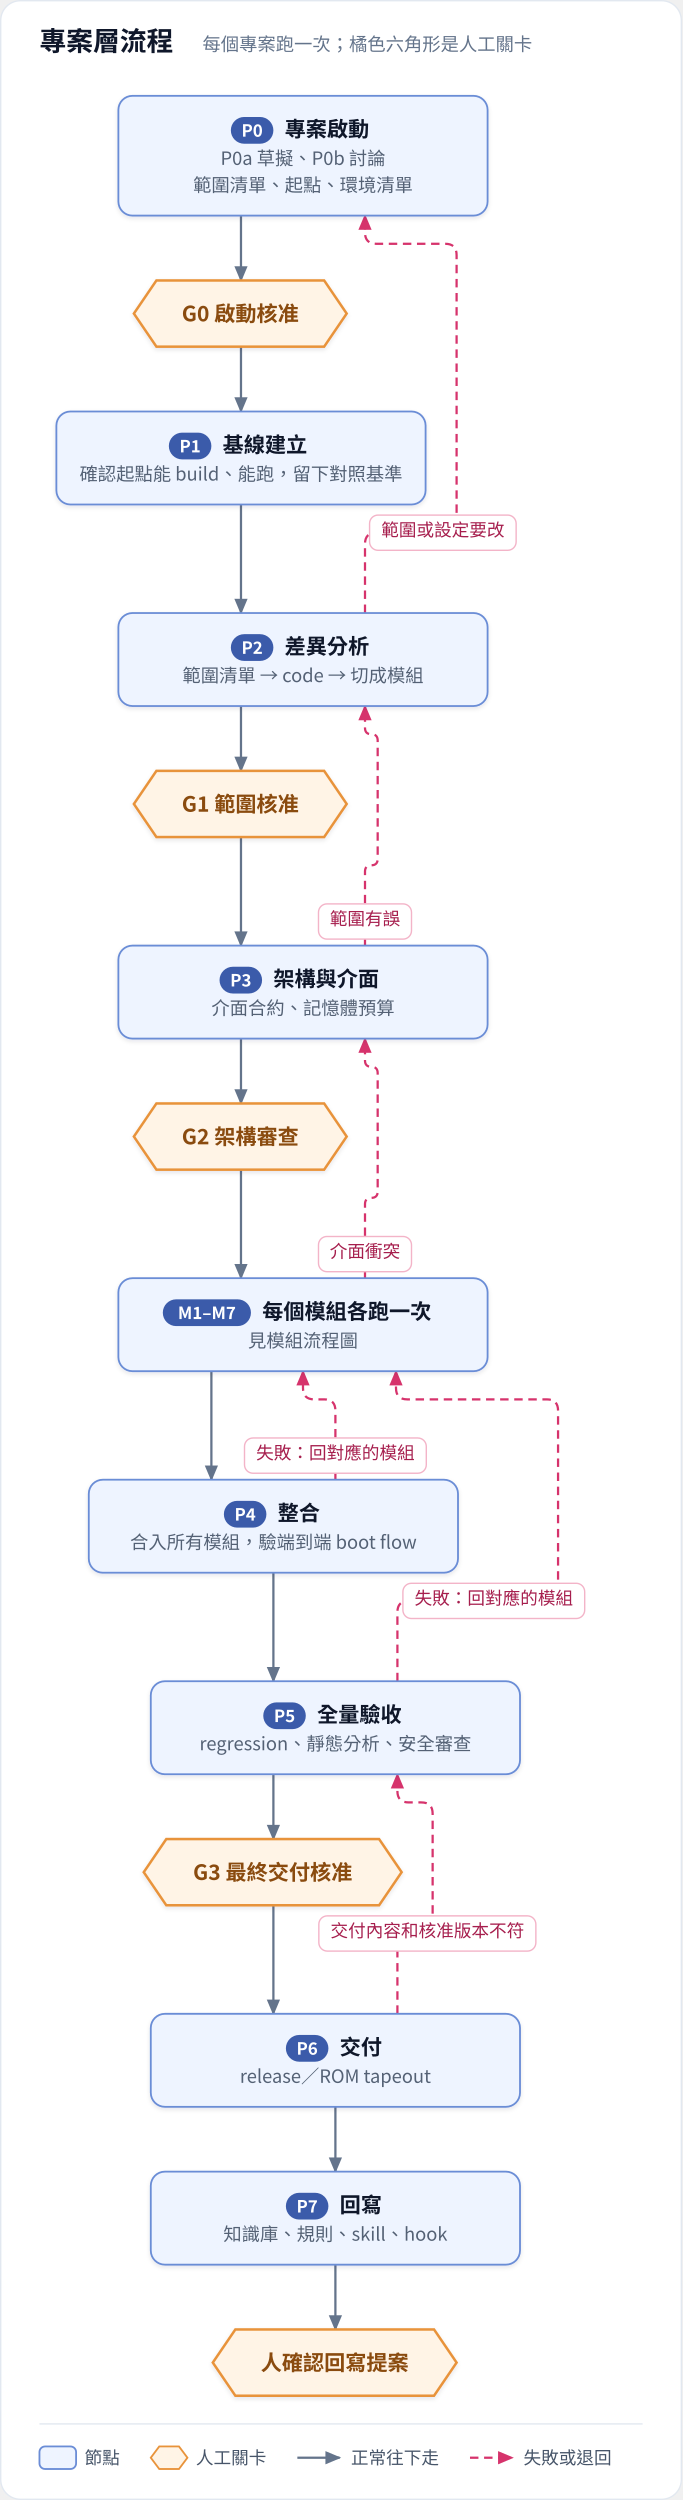
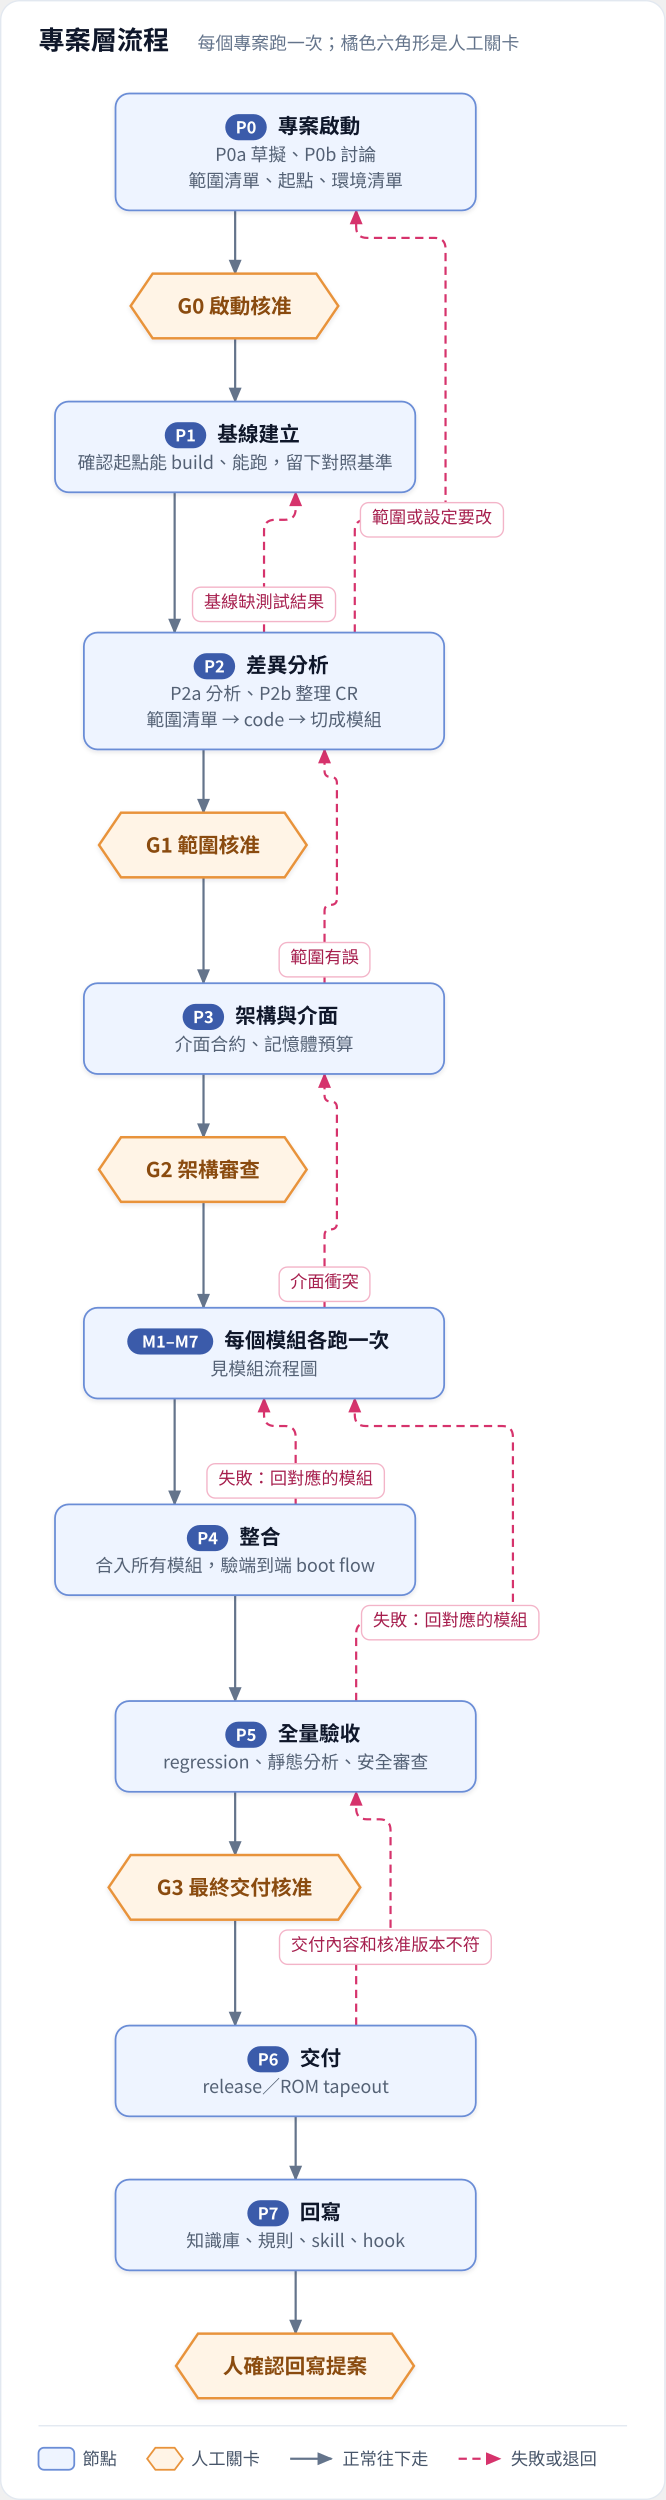
- <svg xmlns="http://www.w3.org/2000/svg" width="484" height="1774" viewBox="0 0 484 1774" font-family="'PingFang TC','Noto Sans TC','Microsoft JhengHei','Noto Sans CJK TC',system-ui,-apple-system,'Segoe UI',sans-serif" role="img" aria-label="專案層流程">
+ <svg xmlns="http://www.w3.org/2000/svg" width="484" height="1818" viewBox="0 0 484 1818" font-family="'PingFang TC','Noto Sans TC','Microsoft JhengHei','Noto Sans CJK TC',system-ui,-apple-system,'Segoe UI',sans-serif" role="img" aria-label="專案層流程">
  <defs>
    <marker id="a-normal" viewBox="0 0 10 10" refX="9" refY="5" markerWidth="7" markerHeight="7" orient="auto-start-reverse">
      <path d="M0,0.8 L10,5 L0,9.2 Z" fill="#64748B" />
    </marker>
    <marker id="a-back" viewBox="0 0 10 10" refX="9" refY="5" markerWidth="7" markerHeight="7" orient="auto-start-reverse">
      <path d="M0,0.8 L10,5 L0,9.2 Z" fill="#D6336C" />
    </marker>
    <marker id="a-wait" viewBox="0 0 10 10" refX="9" refY="5" markerWidth="7" markerHeight="7" orient="auto-start-reverse">
      <path d="M0,0.8 L10,5 L0,9.2 Z" fill="#94A3B8" />
    </marker>
    <marker id="a-strong" viewBox="0 0 10 10" refX="9" refY="5" markerWidth="5" markerHeight="5" orient="auto-start-reverse">
      <path d="M0,0.8 L10,5 L0,9.2 Z" fill="#334155" />
    </marker>
    <filter id="sh" x="-10%" y="-10%" width="120%" height="140%">
      <feDropShadow dx="0" dy="1.5" stdDeviation="1.6" flood-color="#0F172A" flood-opacity="0.10" />
    </filter>
  </defs>
-   <rect x="0.5" y="0.5" width="483" height="1773" rx="14" fill="#FFFFFF" stroke="#E2E8F0" />
+   <rect x="0.5" y="0.5" width="483" height="1817" rx="14" fill="#FFFFFF" stroke="#E2E8F0" />
  <text x="28" y="36" font-size="19" font-weight="700" fill="#0F172A">專案層流程</text>
  <text x="143.65" y="36" font-size="13" fill="#64748B">每個專案跑一次；橘色六角形是人工關卡</text>
-   <line x1="28" y1="1720" x2="456" y2="1720" stroke="#E2E8F0" />
+   <line x1="28" y1="1764" x2="456" y2="1764" stroke="#E2E8F0" />
  <path d="M171,153 L171,199" fill="none" stroke="#64748B" stroke-width="1.6" marker-end="url(#a-normal)" />
  <path d="M171,246 L171,292" fill="none" stroke="#64748B" stroke-width="1.6" marker-end="url(#a-normal)" />
-   <path d="M171,358 L171,435" fill="none" stroke="#64748B" stroke-width="1.6" marker-end="url(#a-normal)" />
-   <path d="M171,501 L171,547" fill="none" stroke="#64748B" stroke-width="1.6" marker-end="url(#a-normal)" />
-   <path d="M171,594 L171,671" fill="none" stroke="#64748B" stroke-width="1.6" marker-end="url(#a-normal)" />
-   <path d="M171,737 L171,783" fill="none" stroke="#64748B" stroke-width="1.6" marker-end="url(#a-normal)" />
-   <path d="M171,830 L171,907" fill="none" stroke="#64748B" stroke-width="1.6" marker-end="url(#a-normal)" />
-   <path d="M150,973 L150,1050" fill="none" stroke="#64748B" stroke-width="1.6" marker-end="url(#a-normal)" />
-   <path d="M194,1116 L194,1193" fill="none" stroke="#64748B" stroke-width="1.6" marker-end="url(#a-normal)" />
-   <path d="M194,1259 L194,1305" fill="none" stroke="#64748B" stroke-width="1.6" marker-end="url(#a-normal)" />
-   <path d="M194,1352 L194,1429" fill="none" stroke="#64748B" stroke-width="1.6" marker-end="url(#a-normal)" />
-   <path d="M238,1495 L238,1541" fill="none" stroke="#64748B" stroke-width="1.6" marker-end="url(#a-normal)" />
-   <path d="M238,1607 L238,1653" fill="none" stroke="#64748B" stroke-width="1.6" marker-end="url(#a-normal)" />
-   <path d="M259,435 L259,386 Q259,378 267,378 L316,378 Q324,378 324,370 L324,181 Q324,173 316,173 L267,173 Q259,173 259,165 L259,153" fill="none" stroke="#D6336C" stroke-width="1.6" stroke-dasharray="6 4" marker-end="url(#a-back)" />
-   <path d="M259,671 L259,618.5 Q259,614 263.5,614 L263.5,614 Q268,614 268,609.5 L268,525.5 Q268,521 263.5,521 L263.5,521 Q259,521 259,516.5 L259,501" fill="none" stroke="#D6336C" stroke-width="1.6" stroke-dasharray="6 4" marker-end="url(#a-back)" />
-   <path d="M259,907 L259,854.5 Q259,850 263.5,850 L263.5,850 Q268,850 268,845.5 L268,761.5 Q268,757 263.5,757 L263.5,757 Q259,757 259,752.5 L259,737" fill="none" stroke="#D6336C" stroke-width="1.6" stroke-dasharray="6 4" marker-end="url(#a-back)" />
-   <path d="M238,1050 L238,1001 Q238,993 230,993 L223,993 Q215,993 215,985 L215,973" fill="none" stroke="#D6336C" stroke-width="1.6" stroke-dasharray="6 4" marker-end="url(#a-back)" />
-   <path d="M282,1193 L282,1144 Q282,1136 290,1136 L388,1136 Q396,1136 396,1128 L396,1001 Q396,993 388,993 L289,993 Q281,993 281,985 L281,973" fill="none" stroke="#D6336C" stroke-width="1.6" stroke-dasharray="6 4" marker-end="url(#a-back)" />
-   <path d="M282,1429 L282,1380 Q282,1372 290,1372 L299,1372 Q307,1372 307,1364 L307,1287 Q307,1279 299,1279 L290,1279 Q282,1279 282,1271 L282,1259" fill="none" stroke="#D6336C" stroke-width="1.6" stroke-dasharray="6 4" marker-end="url(#a-back)" />
+   <path d="M127,358 L127,460" fill="none" stroke="#64748B" stroke-width="1.6" marker-end="url(#a-normal)" />
+   <path d="M148,545 L148,591" fill="none" stroke="#64748B" stroke-width="1.6" marker-end="url(#a-normal)" />
+   <path d="M148,638 L148,715" fill="none" stroke="#64748B" stroke-width="1.6" marker-end="url(#a-normal)" />
+   <path d="M148,781 L148,827" fill="none" stroke="#64748B" stroke-width="1.6" marker-end="url(#a-normal)" />
+   <path d="M148,874 L148,951" fill="none" stroke="#64748B" stroke-width="1.6" marker-end="url(#a-normal)" />
+   <path d="M127,1017 L127,1094" fill="none" stroke="#64748B" stroke-width="1.6" marker-end="url(#a-normal)" />
+   <path d="M171,1160 L171,1237" fill="none" stroke="#64748B" stroke-width="1.6" marker-end="url(#a-normal)" />
+   <path d="M171,1303 L171,1349" fill="none" stroke="#64748B" stroke-width="1.6" marker-end="url(#a-normal)" />
+   <path d="M171,1396 L171,1473" fill="none" stroke="#64748B" stroke-width="1.6" marker-end="url(#a-normal)" />
+   <path d="M215,1539 L215,1585" fill="none" stroke="#64748B" stroke-width="1.6" marker-end="url(#a-normal)" />
+   <path d="M215,1651 L215,1697" fill="none" stroke="#64748B" stroke-width="1.6" marker-end="url(#a-normal)" />
+   <path d="M258,460 L258,386 Q258,378 266,378 L316,378 Q324,378 324,370 L324,181 Q324,173 316,173 L267,173 Q259,173 259,165 L259,153" fill="none" stroke="#D6336C" stroke-width="1.6" stroke-dasharray="6 4" marker-end="url(#a-back)" />
+   <path d="M192,460 L192,386 Q192,378 200,378 L207,378 Q215,378 215,370 L215,358" fill="none" stroke="#D6336C" stroke-width="1.6" stroke-dasharray="6 4" marker-end="url(#a-back)" />
+   <path d="M236,715 L236,662.5 Q236,658 240.5,658 L240.5,658 Q245,658 245,653.5 L245,569.5 Q245,565 240.5,565 L240.5,565 Q236,565 236,560.5 L236,545" fill="none" stroke="#D6336C" stroke-width="1.6" stroke-dasharray="6 4" marker-end="url(#a-back)" />
+   <path d="M236,951 L236,898.5 Q236,894 240.5,894 L240.5,894 Q245,894 245,889.5 L245,805.5 Q245,801 240.5,801 L240.5,801 Q236,801 236,796.5 L236,781" fill="none" stroke="#D6336C" stroke-width="1.6" stroke-dasharray="6 4" marker-end="url(#a-back)" />
+   <path d="M215,1094 L215,1045 Q215,1037 207,1037 L200,1037 Q192,1037 192,1029 L192,1017" fill="none" stroke="#D6336C" stroke-width="1.6" stroke-dasharray="6 4" marker-end="url(#a-back)" />
+   <path d="M259,1237 L259,1188 Q259,1180 267,1180 L365,1180 Q373,1180 373,1172 L373,1045 Q373,1037 365,1037 L266,1037 Q258,1037 258,1029 L258,1017" fill="none" stroke="#D6336C" stroke-width="1.6" stroke-dasharray="6 4" marker-end="url(#a-back)" />
+   <path d="M259,1473 L259,1424 Q259,1416 267,1416 L276,1416 Q284,1416 284,1408 L284,1331 Q284,1323 276,1323 L267,1323 Q259,1323 259,1315 L259,1303" fill="none" stroke="#D6336C" stroke-width="1.6" stroke-dasharray="6 4" marker-end="url(#a-back)" />
  <rect x="84" y="68" width="262" height="85" rx="10" fill="#EEF4FF" stroke="#6B8DD6" stroke-width="1.3" filter="url(#sh)" />
  <rect x="163.811" y="83" width="30.178" height="19" rx="9.5" fill="#3B5BAA" />
  <text x="178.9" y="97" font-size="12" font-weight="700" fill="#fff" text-anchor="middle">P0</text>
  <text x="201.989" y="97" font-size="15" font-weight="700" fill="#0F172A">專案啟動</text>
  <text x="215" y="117" font-size="13" fill="#475569" text-anchor="middle" opacity="0.92">P0a 草擬、P0b 討論</text>
  <text x="215" y="136" font-size="13" fill="#475569" text-anchor="middle" opacity="0.92">範圍清單、起點、環境清單</text>
  <path d="M111,199 H230 L246,222.5 L230,246 H111 L95,222.5 Z" fill="#FFF4E6" stroke="#E8933B" stroke-width="1.8" filter="url(#sh)" />
  <text x="170.5" y="228" font-size="15" font-weight="700" fill="#8A4B0F" text-anchor="middle">G0 啟動核准</text>
  <rect x="40" y="292" width="262" height="66" rx="10" fill="#EEF4FF" stroke="#6B8DD6" stroke-width="1.3" filter="url(#sh)" />
  <rect x="119.811" y="307" width="30.178" height="19" rx="9.5" fill="#3B5BAA" />
  <text x="134.9" y="321" font-size="12" font-weight="700" fill="#fff" text-anchor="middle">P1</text>
  <text x="157.989" y="321" font-size="15" font-weight="700" fill="#0F172A">基線建立</text>
  <text x="171" y="341" font-size="13" fill="#475569" text-anchor="middle" opacity="0.92">確認起點能 build、能跑，留下對照基準</text>
-   <rect x="84" y="435" width="262" height="66" rx="10" fill="#EEF4FF" stroke="#6B8DD6" stroke-width="1.3" filter="url(#sh)" />
-   <rect x="163.811" y="450" width="30.178" height="19" rx="9.5" fill="#3B5BAA" />
-   <text x="178.9" y="464" font-size="12" font-weight="700" fill="#fff" text-anchor="middle">P2</text>
-   <text x="201.989" y="464" font-size="15" font-weight="700" fill="#0F172A">差異分析</text>
-   <text x="215" y="484" font-size="13" fill="#475569" text-anchor="middle" opacity="0.92">範圍清單 → code → 切成模組</text>
-   <path d="M111,547 H230 L246,570.5 L230,594 H111 L95,570.5 Z" fill="#FFF4E6" stroke="#E8933B" stroke-width="1.8" filter="url(#sh)" />
-   <text x="170.5" y="576" font-size="15" font-weight="700" fill="#8A4B0F" text-anchor="middle">G1 範圍核准</text>
-   <rect x="84" y="671" width="262" height="66" rx="10" fill="#EEF4FF" stroke="#6B8DD6" stroke-width="1.3" filter="url(#sh)" />
-   <rect x="155.786" y="686" width="30.178" height="19" rx="9.5" fill="#3B5BAA" />
-   <text x="170.875" y="700" font-size="12" font-weight="700" fill="#fff" text-anchor="middle">P3</text>
-   <text x="193.964" y="700" font-size="15" font-weight="700" fill="#0F172A">架構與介面</text>
-   <text x="215" y="720" font-size="13" fill="#475569" text-anchor="middle" opacity="0.92">介面合約、記憶體預算</text>
-   <path d="M111,783 H230 L246,806.5 L230,830 H111 L95,806.5 Z" fill="#FFF4E6" stroke="#E8933B" stroke-width="1.8" filter="url(#sh)" />
-   <text x="170.5" y="812" font-size="15" font-weight="700" fill="#8A4B0F" text-anchor="middle">G2 架構審查</text>
-   <rect x="84" y="907" width="262" height="66" rx="10" fill="#EEF4FF" stroke="#6B8DD6" stroke-width="1.3" filter="url(#sh)" />
-   <rect x="115.532" y="922" width="62.535" height="19" rx="9.5" fill="#3B5BAA" />
-   <text x="146.8" y="936" font-size="12" font-weight="700" fill="#fff" text-anchor="middle">M1–M7</text>
-   <text x="186.068" y="936" font-size="15" font-weight="700" fill="#0F172A">每個模組各跑一次</text>
-   <text x="215" y="956" font-size="13" fill="#475569" text-anchor="middle" opacity="0.92">見模組流程圖</text>
-   <rect x="63" y="1050" width="262" height="66" rx="10" fill="#EEF4FF" stroke="#6B8DD6" stroke-width="1.3" filter="url(#sh)" />
-   <rect x="158.861" y="1065" width="30.178" height="19" rx="9.5" fill="#3B5BAA" />
-   <text x="173.95" y="1079" font-size="12" font-weight="700" fill="#fff" text-anchor="middle">P4</text>
-   <text x="197.039" y="1079" font-size="15" font-weight="700" fill="#0F172A">整合</text>
-   <text x="194" y="1099" font-size="13" fill="#475569" text-anchor="middle" opacity="0.92">合入所有模組，驗端到端 boot flow</text>
-   <rect x="107" y="1193" width="262" height="66" rx="10" fill="#EEF4FF" stroke="#6B8DD6" stroke-width="1.3" filter="url(#sh)" />
-   <rect x="186.811" y="1208" width="30.178" height="19" rx="9.5" fill="#3B5BAA" />
-   <text x="201.9" y="1222" font-size="12" font-weight="700" fill="#fff" text-anchor="middle">P5</text>
-   <text x="224.989" y="1222" font-size="15" font-weight="700" fill="#0F172A">全量驗收</text>
-   <text x="238" y="1242" font-size="13" fill="#475569" text-anchor="middle" opacity="0.92">regression、靜態分析、安全審查</text>
-   <path d="M118,1305 H269 L285,1328.5 L269,1352 H118 L102,1328.5 Z" fill="#FFF4E6" stroke="#E8933B" stroke-width="1.8" filter="url(#sh)" />
-   <text x="193.5" y="1334" font-size="15" font-weight="700" fill="#8A4B0F" text-anchor="middle">G3 最終交付核准</text>
-   <rect x="107" y="1429" width="262" height="66" rx="10" fill="#EEF4FF" stroke="#6B8DD6" stroke-width="1.3" filter="url(#sh)" />
-   <rect x="202.861" y="1444" width="30.178" height="19" rx="9.5" fill="#3B5BAA" />
-   <text x="217.95" y="1458" font-size="12" font-weight="700" fill="#fff" text-anchor="middle">P6</text>
-   <text x="241.039" y="1458" font-size="15" font-weight="700" fill="#0F172A">交付</text>
-   <text x="238" y="1478" font-size="13" fill="#475569" text-anchor="middle" opacity="0.92">release／ROM tapeout</text>
-   <rect x="107" y="1541" width="262" height="66" rx="10" fill="#EEF4FF" stroke="#6B8DD6" stroke-width="1.3" filter="url(#sh)" />
-   <rect x="202.861" y="1556" width="30.178" height="19" rx="9.5" fill="#3B5BAA" />
-   <text x="217.95" y="1570" font-size="12" font-weight="700" fill="#fff" text-anchor="middle">P7</text>
-   <text x="241.039" y="1570" font-size="15" font-weight="700" fill="#0F172A">回寫</text>
-   <text x="238" y="1590" font-size="13" fill="#475569" text-anchor="middle" opacity="0.92">知識庫、規則、skill、hook</text>
-   <path d="M167,1653 H308 L324,1676.5 L308,1700 H167 L151,1676.5 Z" fill="#FFF4E6" stroke="#E8933B" stroke-width="1.8" filter="url(#sh)" />
-   <text x="237.5" y="1682" font-size="15" font-weight="700" fill="#8A4B0F" text-anchor="middle">人確認回寫提案</text>
-   <rect x="262.25" y="365.5" width="104" height="25" rx="6" fill="#FFFFFF" stroke="#F3B4C8" />
-   <text x="314.25" y="380.5" font-size="12.5" fill="#A61E4D" text-anchor="middle">範圍或設定要改</text>
-   <rect x="226" y="641.4" width="66" height="25" rx="6" fill="#FFFFFF" stroke="#F3B4C8" />
-   <text x="259" y="656.4" font-size="12.5" fill="#A61E4D" text-anchor="middle">範圍有誤</text>
-   <rect x="226" y="877.4" width="66" height="25" rx="6" fill="#FFFFFF" stroke="#F3B4C8" />
-   <text x="259" y="892.4" font-size="12.5" fill="#A61E4D" text-anchor="middle">介面衝突</text>
-   <rect x="173.5" y="1020.4" width="129" height="25" rx="6" fill="#FFFFFF" stroke="#F3B4C8" />
-   <text x="238" y="1035.4" font-size="12.5" fill="#A61E4D" text-anchor="middle">失敗：回對應的模組</text>
-   <rect x="285.9" y="1123.5" width="129" height="25" rx="6" fill="#FFFFFF" stroke="#F3B4C8" />
-   <text x="350.4" y="1138.5" font-size="12.5" fill="#A61E4D" text-anchor="middle">失敗：回對應的模組</text>
-   <rect x="226.25" y="1359.5" width="154" height="25" rx="6" fill="#FFFFFF" stroke="#F3B4C8" />
-   <text x="303.25" y="1374.5" font-size="12.5" fill="#A61E4D" text-anchor="middle">交付內容和核准版本不符</text>
-   <rect x="28" y="1736" width="26" height="16" rx="4" fill="#EEF4FF" stroke="#6B8DD6" stroke-width="1.3" />
-   <text x="60" y="1748.5" font-size="12.5" fill="#475569">節點</text>
-   <path d="M113,1736 H127 L133,1744 L127,1752 H113 L107,1744 Z" fill="#FFF4E6" stroke="#E8933B" stroke-width="1.3" />
-   <text x="139" y="1748.5" font-size="12.5" fill="#475569">人工關卡</text>
-   <path d="M211,1744 H241" stroke="#64748B" stroke-width="1.6" marker-end="url(#a-normal)" />
-   <text x="249" y="1748.5" font-size="12.5" fill="#475569">正常往下走</text>
-   <path d="M333.5,1744 H363.5" stroke="#D6336C" stroke-width="1.6" stroke-dasharray="6 4" marker-end="url(#a-back)" />
-   <text x="371.5" y="1748.5" font-size="12.5" fill="#475569">失敗或退回</text>
+   <rect x="61" y="460" width="262" height="85" rx="10" fill="#EEF4FF" stroke="#6B8DD6" stroke-width="1.3" filter="url(#sh)" />
+   <rect x="140.811" y="475" width="30.178" height="19" rx="9.5" fill="#3B5BAA" />
+   <text x="155.9" y="489" font-size="12" font-weight="700" fill="#fff" text-anchor="middle">P2</text>
+   <text x="178.989" y="489" font-size="15" font-weight="700" fill="#0F172A">差異分析</text>
+   <text x="192" y="509" font-size="13" fill="#475569" text-anchor="middle" opacity="0.92">P2a 分析、P2b 整理 CR</text>
+   <text x="192" y="528" font-size="13" fill="#475569" text-anchor="middle" opacity="0.92">範圍清單 → code → 切成模組</text>
+   <path d="M88,591 H207 L223,614.5 L207,638 H88 L72,614.5 Z" fill="#FFF4E6" stroke="#E8933B" stroke-width="1.8" filter="url(#sh)" />
+   <text x="147.5" y="620" font-size="15" font-weight="700" fill="#8A4B0F" text-anchor="middle">G1 範圍核准</text>
+   <rect x="61" y="715" width="262" height="66" rx="10" fill="#EEF4FF" stroke="#6B8DD6" stroke-width="1.3" filter="url(#sh)" />
+   <rect x="132.786" y="730" width="30.178" height="19" rx="9.5" fill="#3B5BAA" />
+   <text x="147.875" y="744" font-size="12" font-weight="700" fill="#fff" text-anchor="middle">P3</text>
+   <text x="170.964" y="744" font-size="15" font-weight="700" fill="#0F172A">架構與介面</text>
+   <text x="192" y="764" font-size="13" fill="#475569" text-anchor="middle" opacity="0.92">介面合約、記憶體預算</text>
+   <path d="M88,827 H207 L223,850.5 L207,874 H88 L72,850.5 Z" fill="#FFF4E6" stroke="#E8933B" stroke-width="1.8" filter="url(#sh)" />
+   <text x="147.5" y="856" font-size="15" font-weight="700" fill="#8A4B0F" text-anchor="middle">G2 架構審查</text>
+   <rect x="61" y="951" width="262" height="66" rx="10" fill="#EEF4FF" stroke="#6B8DD6" stroke-width="1.3" filter="url(#sh)" />
+   <rect x="92.532" y="966" width="62.535" height="19" rx="9.5" fill="#3B5BAA" />
+   <text x="123.8" y="980" font-size="12" font-weight="700" fill="#fff" text-anchor="middle">M1–M7</text>
+   <text x="163.068" y="980" font-size="15" font-weight="700" fill="#0F172A">每個模組各跑一次</text>
+   <text x="192" y="1000" font-size="13" fill="#475569" text-anchor="middle" opacity="0.92">見模組流程圖</text>
+   <rect x="40" y="1094" width="262" height="66" rx="10" fill="#EEF4FF" stroke="#6B8DD6" stroke-width="1.3" filter="url(#sh)" />
+   <rect x="135.861" y="1109" width="30.178" height="19" rx="9.5" fill="#3B5BAA" />
+   <text x="150.95" y="1123" font-size="12" font-weight="700" fill="#fff" text-anchor="middle">P4</text>
+   <text x="174.039" y="1123" font-size="15" font-weight="700" fill="#0F172A">整合</text>
+   <text x="171" y="1143" font-size="13" fill="#475569" text-anchor="middle" opacity="0.92">合入所有模組，驗端到端 boot flow</text>
+   <rect x="84" y="1237" width="262" height="66" rx="10" fill="#EEF4FF" stroke="#6B8DD6" stroke-width="1.3" filter="url(#sh)" />
+   <rect x="163.811" y="1252" width="30.178" height="19" rx="9.5" fill="#3B5BAA" />
+   <text x="178.9" y="1266" font-size="12" font-weight="700" fill="#fff" text-anchor="middle">P5</text>
+   <text x="201.989" y="1266" font-size="15" font-weight="700" fill="#0F172A">全量驗收</text>
+   <text x="215" y="1286" font-size="13" fill="#475569" text-anchor="middle" opacity="0.92">regression、靜態分析、安全審查</text>
+   <path d="M95,1349 H246 L262,1372.5 L246,1396 H95 L79,1372.5 Z" fill="#FFF4E6" stroke="#E8933B" stroke-width="1.8" filter="url(#sh)" />
+   <text x="170.5" y="1378" font-size="15" font-weight="700" fill="#8A4B0F" text-anchor="middle">G3 最終交付核准</text>
+   <rect x="84" y="1473" width="262" height="66" rx="10" fill="#EEF4FF" stroke="#6B8DD6" stroke-width="1.3" filter="url(#sh)" />
+   <rect x="179.861" y="1488" width="30.178" height="19" rx="9.5" fill="#3B5BAA" />
+   <text x="194.95" y="1502" font-size="12" font-weight="700" fill="#fff" text-anchor="middle">P6</text>
+   <text x="218.039" y="1502" font-size="15" font-weight="700" fill="#0F172A">交付</text>
+   <text x="215" y="1522" font-size="13" fill="#475569" text-anchor="middle" opacity="0.92">release／ROM tapeout</text>
+   <rect x="84" y="1585" width="262" height="66" rx="10" fill="#EEF4FF" stroke="#6B8DD6" stroke-width="1.3" filter="url(#sh)" />
+   <rect x="179.861" y="1600" width="30.178" height="19" rx="9.5" fill="#3B5BAA" />
+   <text x="194.95" y="1614" font-size="12" font-weight="700" fill="#fff" text-anchor="middle">P7</text>
+   <text x="218.039" y="1614" font-size="15" font-weight="700" fill="#0F172A">回寫</text>
+   <text x="215" y="1634" font-size="13" fill="#475569" text-anchor="middle" opacity="0.92">知識庫、規則、skill、hook</text>
+   <path d="M144,1697 H285 L301,1720.5 L285,1744 H144 L128,1720.5 Z" fill="#FFF4E6" stroke="#E8933B" stroke-width="1.8" filter="url(#sh)" />
+   <text x="214.5" y="1726" font-size="15" font-weight="700" fill="#8A4B0F" text-anchor="middle">人確認回寫提案</text>
+   <rect x="262.1" y="365.5" width="104" height="25" rx="6" fill="#FFFFFF" stroke="#F3B4C8" />
+   <text x="314.1" y="380.5" font-size="12.5" fill="#A61E4D" text-anchor="middle">範圍或設定要改</text>
+   <rect x="140" y="427" width="104" height="25" rx="6" fill="#FFFFFF" stroke="#F3B4C8" />
+   <text x="192" y="442" font-size="12.5" fill="#A61E4D" text-anchor="middle">基線缺測試結果</text>
+   <rect x="203" y="685.4" width="66" height="25" rx="6" fill="#FFFFFF" stroke="#F3B4C8" />
+   <text x="236" y="700.4" font-size="12.5" fill="#A61E4D" text-anchor="middle">範圍有誤</text>
+   <rect x="203" y="921.4" width="66" height="25" rx="6" fill="#FFFFFF" stroke="#F3B4C8" />
+   <text x="236" y="936.4" font-size="12.5" fill="#A61E4D" text-anchor="middle">介面衝突</text>
+   <rect x="150.5" y="1064.4" width="129" height="25" rx="6" fill="#FFFFFF" stroke="#F3B4C8" />
+   <text x="215" y="1079.4" font-size="12.5" fill="#A61E4D" text-anchor="middle">失敗：回對應的模組</text>
+   <rect x="262.9" y="1167.5" width="129" height="25" rx="6" fill="#FFFFFF" stroke="#F3B4C8" />
+   <text x="327.4" y="1182.5" font-size="12.5" fill="#A61E4D" text-anchor="middle">失敗：回對應的模組</text>
+   <rect x="203.25" y="1403.5" width="154" height="25" rx="6" fill="#FFFFFF" stroke="#F3B4C8" />
+   <text x="280.25" y="1418.5" font-size="12.5" fill="#A61E4D" text-anchor="middle">交付內容和核准版本不符</text>
+   <rect x="28" y="1780" width="26" height="16" rx="4" fill="#EEF4FF" stroke="#6B8DD6" stroke-width="1.3" />
+   <text x="60" y="1792.5" font-size="12.5" fill="#475569">節點</text>
+   <path d="M113,1780 H127 L133,1788 L127,1796 H113 L107,1788 Z" fill="#FFF4E6" stroke="#E8933B" stroke-width="1.3" />
+   <text x="139" y="1792.5" font-size="12.5" fill="#475569">人工關卡</text>
+   <path d="M211,1788 H241" stroke="#64748B" stroke-width="1.6" marker-end="url(#a-normal)" />
+   <text x="249" y="1792.5" font-size="12.5" fill="#475569">正常往下走</text>
+   <path d="M333.5,1788 H363.5" stroke="#D6336C" stroke-width="1.6" stroke-dasharray="6 4" marker-end="url(#a-back)" />
+   <text x="371.5" y="1792.5" font-size="12.5" fill="#475569">失敗或退回</text>
</svg>
